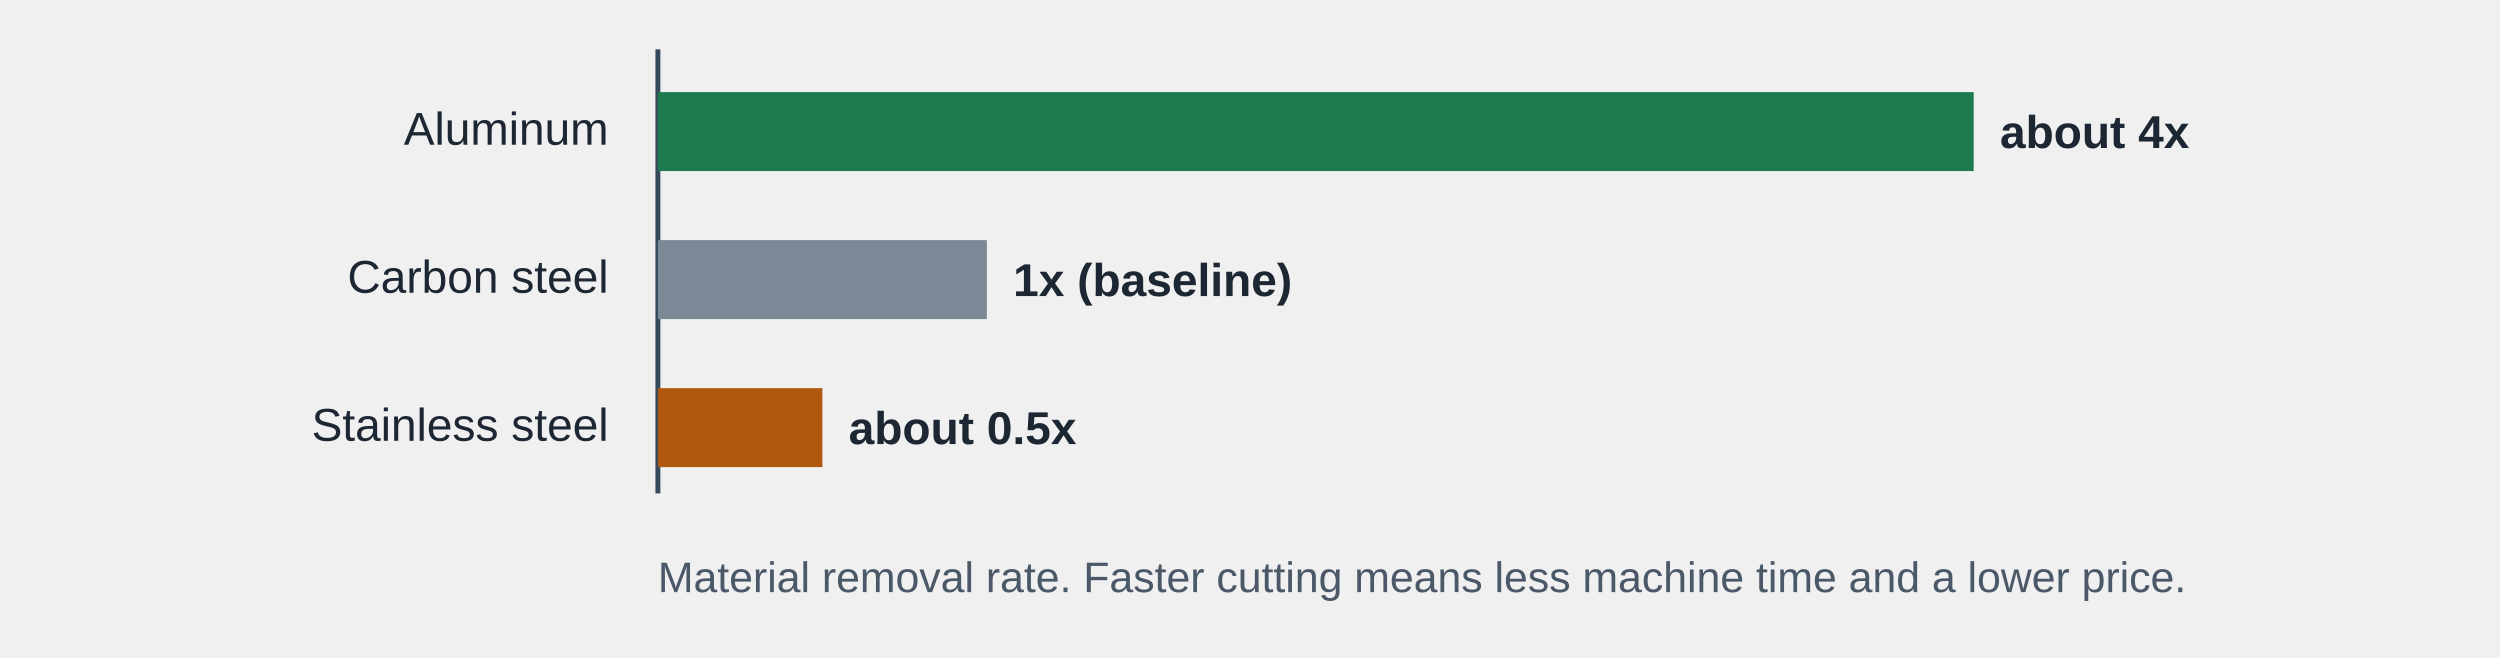
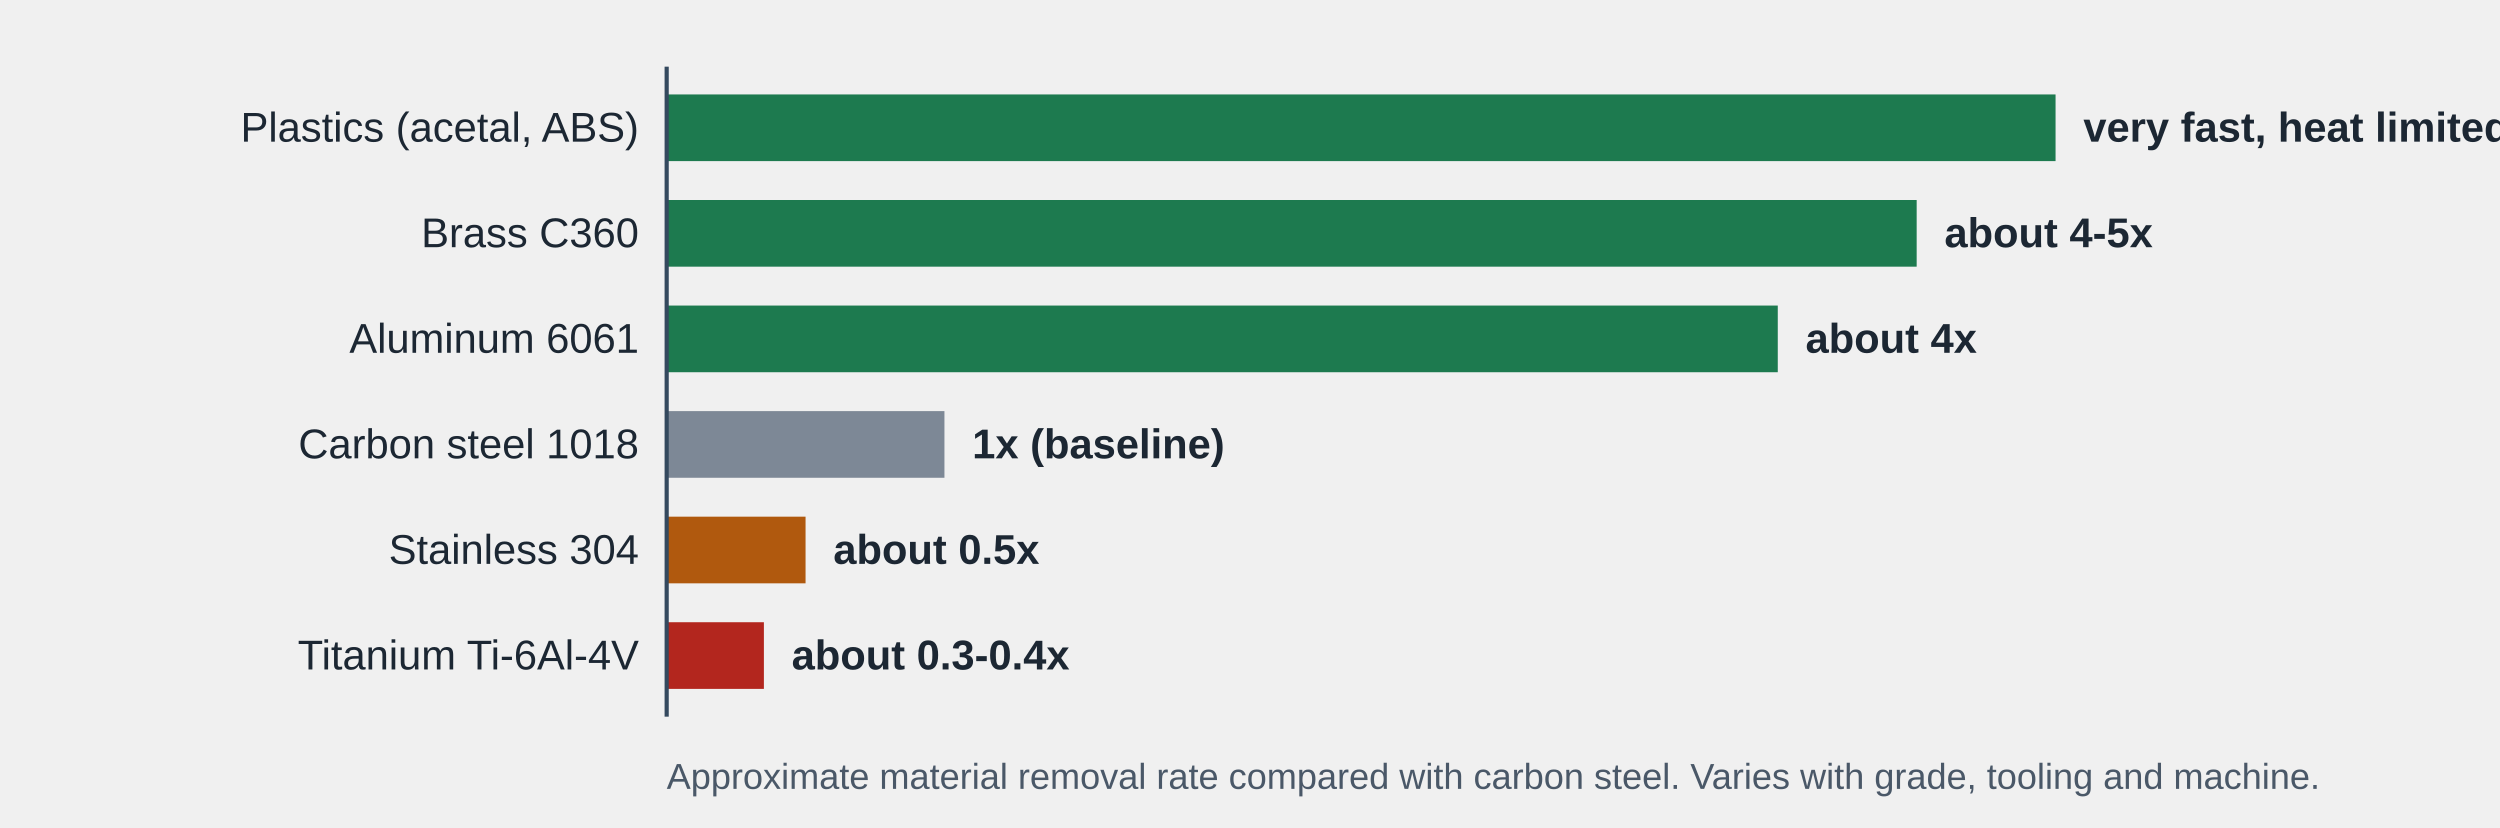
- <svg xmlns="http://www.w3.org/2000/svg" viewBox="0 0 760 200" width="760" height="200" role="img" aria-label="Relative machining speed: aluminum about 4 times carbon steel, stainless about half of carbon steel">
+ <svg xmlns="http://www.w3.org/2000/svg" viewBox="0 0 900 298" width="900" height="298" role="img" aria-label="Approximate relative machining speed: plastics and brass fastest, aluminum about 4 times carbon steel, stainless about half, titanium about a third">
  <style>
-     text { font-family: "Segoe UI", Arial, sans-serif; fill: #1c2733; font-size: 14px; }
-     .v { font-weight: 600; }
-     .s { font-size: 13px; fill: #4a5868; }
-     .bar { fill: #1d7a4f; }
-     .base { fill: #7b8896; }
-     .slow { fill: #b0590e; }
-   </style>
-   <line x1="200" y1="15" x2="200" y2="150" stroke="#34495e" stroke-width="1.5" />
-   <text x="185" y="44" text-anchor="end">Aluminum</text>
-   <rect x="200" y="28" width="400" height="24" class="bar" />
-   <text x="608" y="45" class="v">about 4x</text>
-   <text x="185" y="89" text-anchor="end">Carbon steel</text>
-   <rect x="200" y="73" width="100" height="24" class="base" />
-   <text x="308" y="90" class="v">1x (baseline)</text>
-   <text x="185" y="134" text-anchor="end">Stainless steel</text>
-   <rect x="200" y="118" width="50" height="24" class="slow" />
-   <text x="258" y="135" class="v">about 0.5x</text>
-   <text x="200" y="180" class="s">Material removal rate. Faster cutting means less machine time and a lower price.</text>
+   text { font-family: "Segoe UI", Arial, sans-serif; fill: #1c2733; font-size: 14px; }
+   .h { font-size: 16px; font-weight: 700; }
+   .s { font-size: 13px; fill: #4a5868; }
+   .lbl { fill: #1f6fb2; font-weight: 600; }
+   .good { fill: #1d7a4f; font-weight: 600; }
+   .warn { fill: #b0590e; font-weight: 600; }
+   .bad { fill: #b3261e; font-weight: 600; }
+   .muted { fill: #6b7a8c; font-size: 13px; letter-spacing: 2px; }
+   .part { fill: #cfd8e3; stroke: #34495e; stroke-width: 2; }
+   .part2 { fill: #9fb4c9; stroke: #34495e; stroke-width: 2; }
+   .tool { fill: #f3b562; stroke: #b9772c; stroke-width: 2; }
+   .flute { stroke: #b9772c; stroke-width: 1.5; }
+   .holder { fill: #9aa7b4; stroke: #5d6b79; stroke-width: 2; }
+   .dim { stroke: #1f6fb2; stroke-width: 1.5; fill: none; }
+   .lead { stroke: #1f6fb2; stroke-width: 1.5; fill: none; }
+   .sep { stroke: #d6dde6; stroke-width: 2; }
+   .air { fill: #ffffff; stroke: #34495e; stroke-width: 1.5; }
+ </style>
+   <defs>
+     <marker id="d" viewBox="0 0 10 10" refX="5" refY="5" markerWidth="8" markerHeight="8" orient="auto-start-reverse">
+       <path d="M0 1 L10 5 L0 9 z" fill="#1f6fb2" />
+     </marker>
+     <marker id="a" viewBox="0 0 10 10" refX="9" refY="5" markerWidth="8" markerHeight="8" orient="auto-start-reverse">
+       <path d="M0 1 L10 5 L0 9 z" fill="#1f6fb2" />
+     </marker>
+     <marker id="ag" viewBox="0 0 10 10" refX="9" refY="5" markerWidth="8" markerHeight="8" orient="auto-start-reverse">
+       <path d="M0 1 L10 5 L0 9 z" fill="#1d7a4f" />
+     </marker>
+     <marker id="ab" viewBox="0 0 10 10" refX="9" refY="5" markerWidth="8" markerHeight="8" orient="auto-start-reverse">
+       <path d="M0 1 L10 5 L0 9 z" fill="#b3261e" />
+     </marker>
+   </defs>
+   <text x="230" y="51" text-anchor="end" style="font-size:15px">Plastics (acetal, ABS)</text>
+   <rect x="240" y="34" width="500" height="24" fill="#1d7a4f" />
+   <text x="750.0" y="51" text-anchor="start" style="font-size:15px;font-weight:600">very fast, heat limited</text>
+   <text x="230" y="89" text-anchor="end" style="font-size:15px">Brass C360</text>
+   <rect x="240" y="72" width="450" height="24" fill="#1d7a4f" />
+   <text x="700.0" y="89" text-anchor="start" style="font-size:15px;font-weight:600">about 4-5x</text>
+   <text x="230" y="127" text-anchor="end" style="font-size:15px">Aluminum 6061</text>
+   <rect x="240" y="110" width="400" height="24" fill="#1d7a4f" />
+   <text x="650.0" y="127" text-anchor="start" style="font-size:15px;font-weight:600">about 4x</text>
+   <text x="230" y="165" text-anchor="end" style="font-size:15px">Carbon steel 1018</text>
+   <rect x="240" y="148" width="100" height="24" fill="#7d8896" />
+   <text x="350.0" y="165" text-anchor="start" style="font-size:15px;font-weight:600">1x (baseline)</text>
+   <text x="230" y="203" text-anchor="end" style="font-size:15px">Stainless 304</text>
+   <rect x="240" y="186" width="50" height="24" fill="#b0590e" />
+   <text x="300.0" y="203" text-anchor="start" style="font-size:15px;font-weight:600">about 0.5x</text>
+   <text x="230" y="241" text-anchor="end" style="font-size:15px">Titanium Ti-6Al-4V</text>
+   <rect x="240" y="224" width="35" height="24" fill="#b3261e" />
+   <text x="285.0" y="241" text-anchor="start" style="font-size:15px;font-weight:600">about 0.3-0.4x</text>
+   <line x1="240" y1="24" x2="240" y2="258" stroke="#34495e" stroke-width="1.5" />
+   <text x="240" y="284" text-anchor="start" class="s">Approximate material removal rate compared with carbon steel. Varies with grade, tooling and machine.</text>
</svg>
